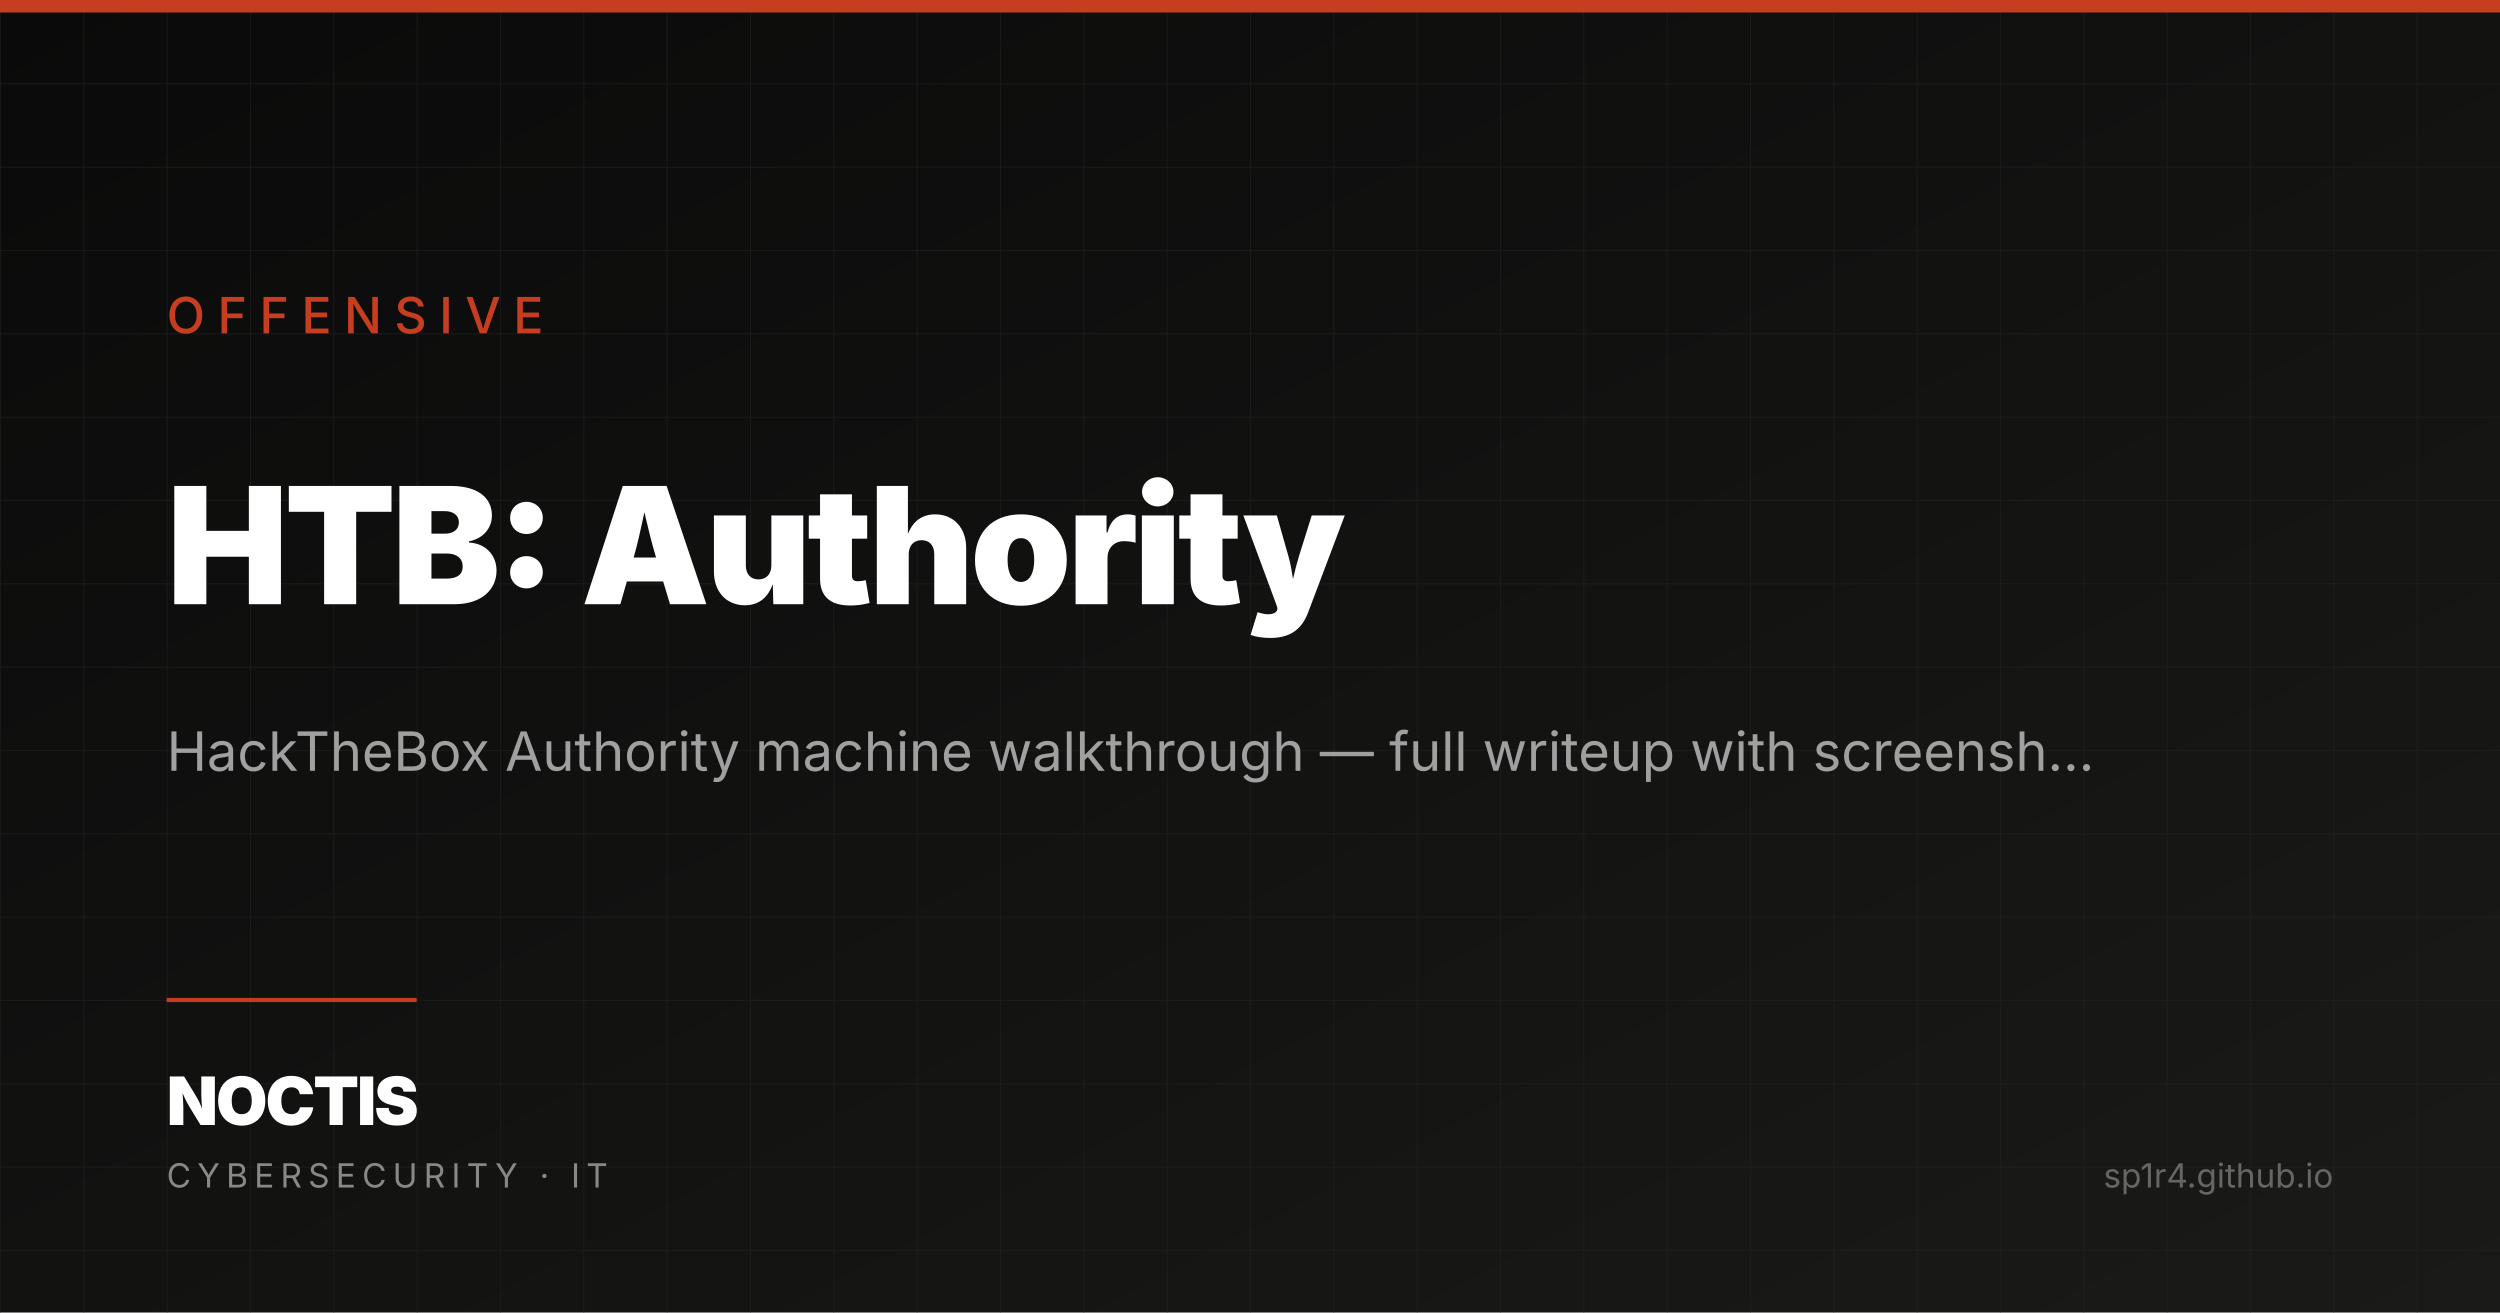
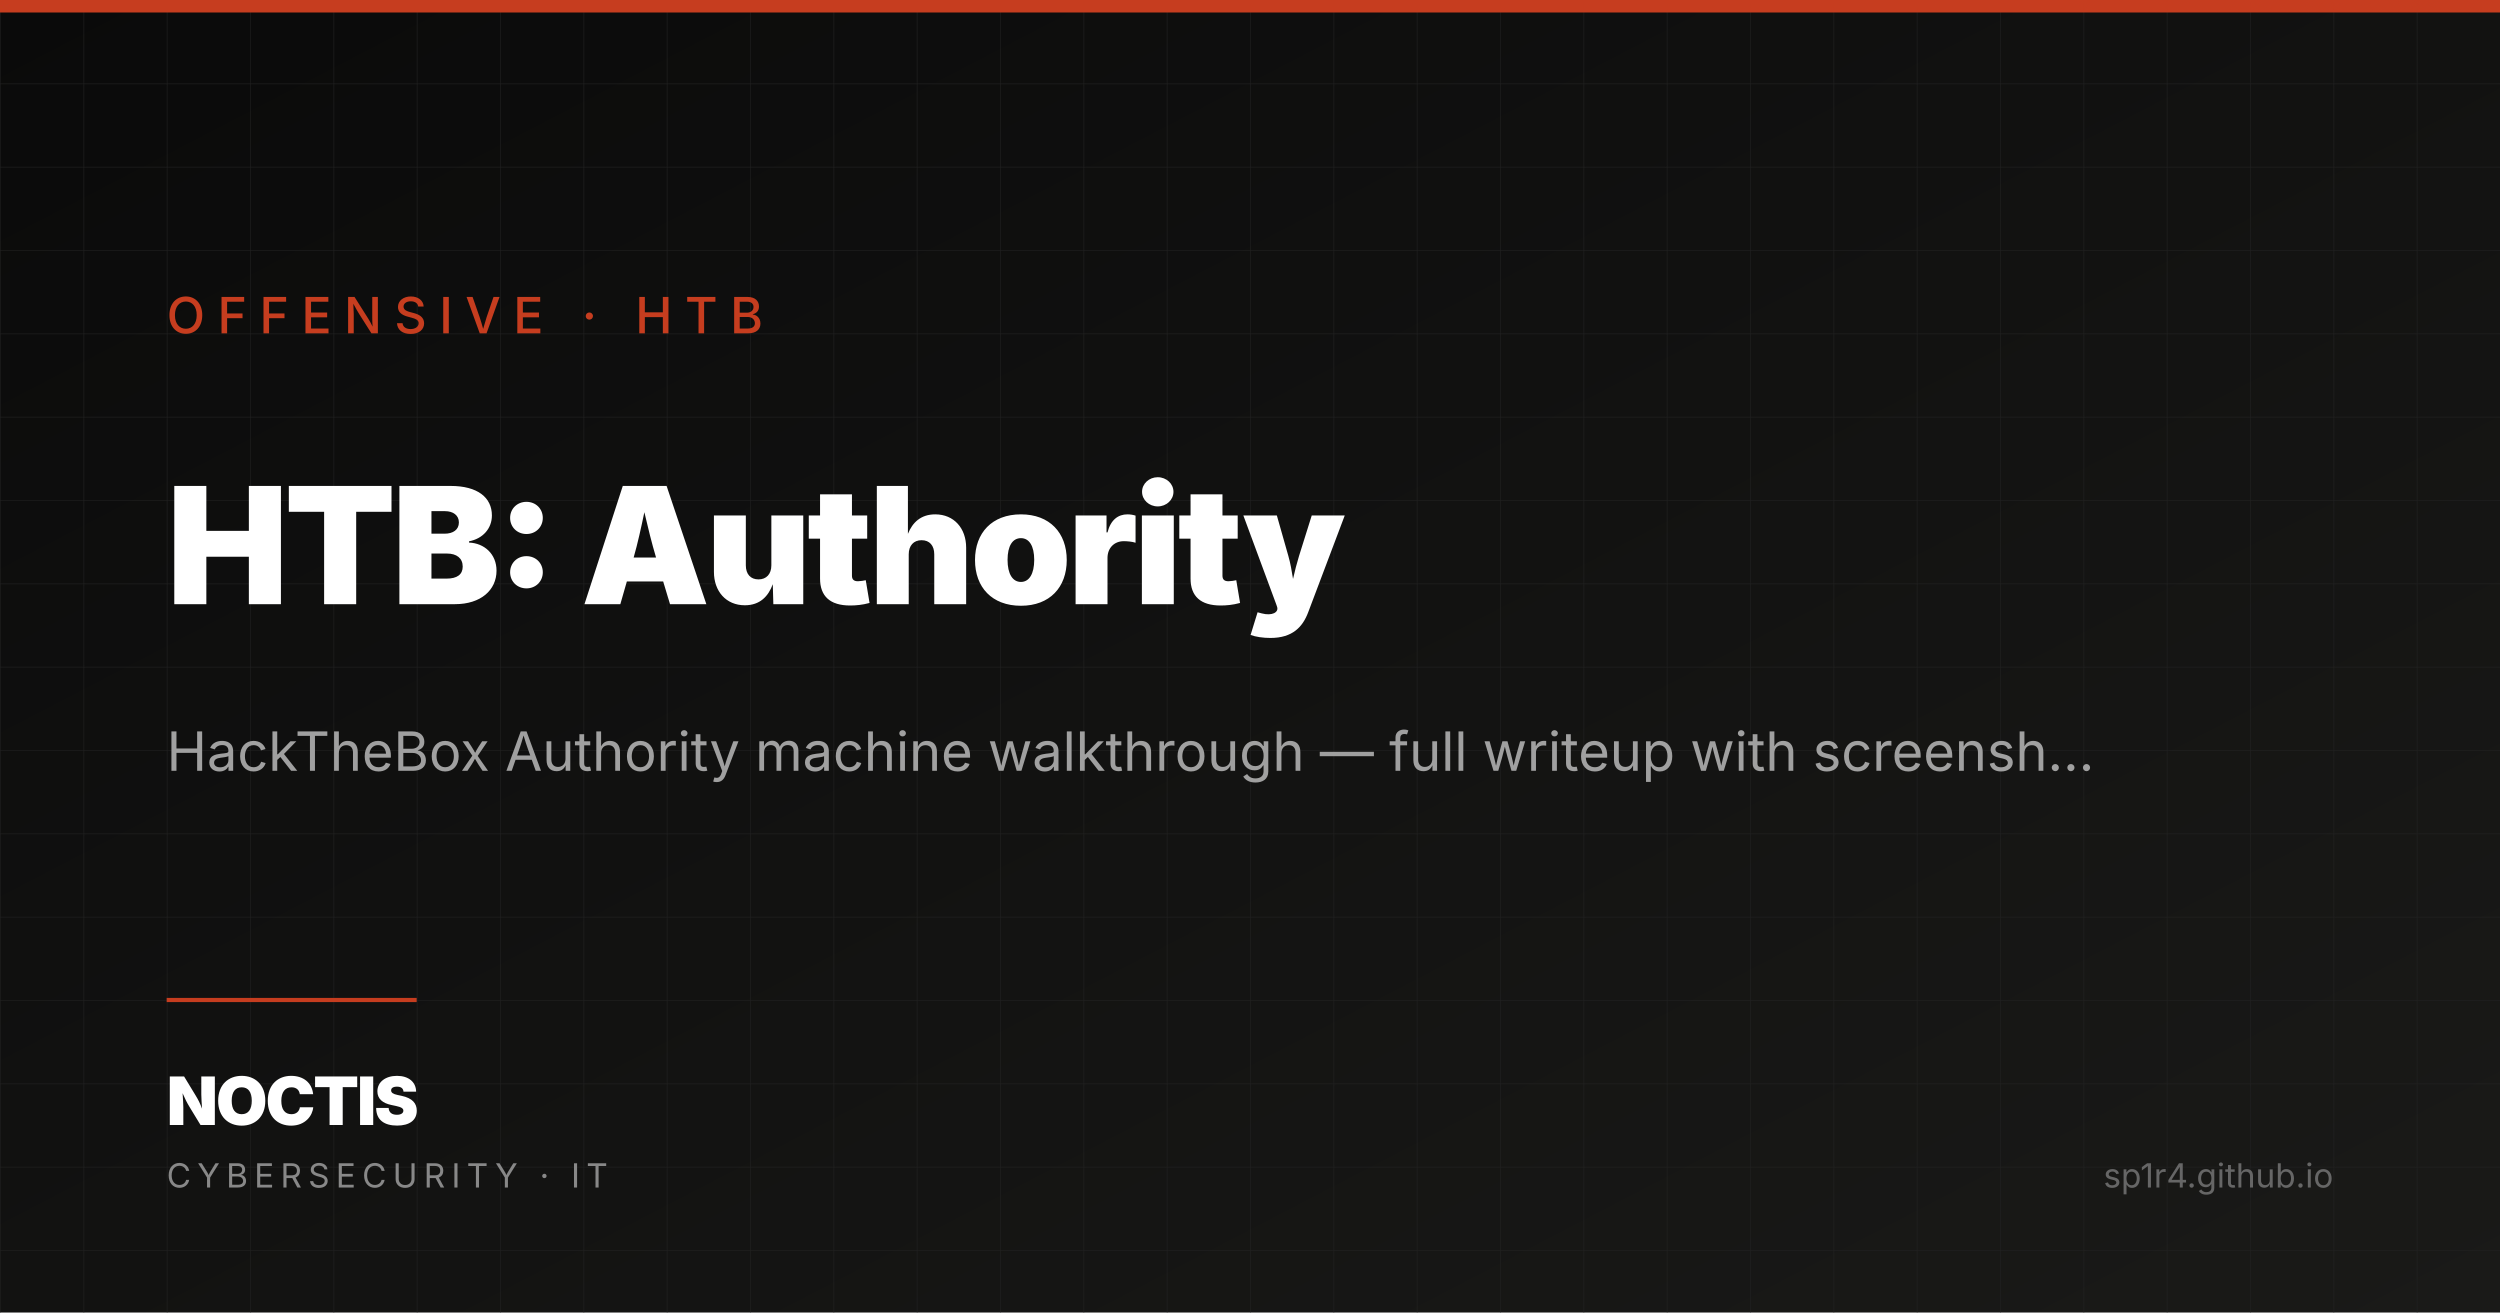
<svg xmlns="http://www.w3.org/2000/svg" viewBox="0 0 1200 630" width="1200" height="630">
  <defs>
    <linearGradient id="bg" x1="0" y1="0" x2="1" y2="1">
      <stop offset="0%" stop-color="#0a0a0a" />
      <stop offset="100%" stop-color="#1a1a18" />
    </linearGradient>
    <pattern id="grid" width="40" height="40" patternUnits="userSpaceOnUse">
      <path d="M 40 0 L 0 0 0 40" fill="none" stroke="#222" stroke-width="0.5" />
    </pattern>
  </defs>
  <rect width="1200" height="630" fill="url(#bg)" />
  <rect width="1200" height="630" fill="url(#grid)" />
  <rect x="0" y="0" width="1200" height="6" fill="#c63d1f" />
-   <text x="80" y="160" font-family="Inter, Helvetica, Arial, sans-serif" font-size="24" font-weight="500" fill="#c63d1f" letter-spacing="6">OFFENSIVE</text>
+   <text x="80" y="160" font-family="Inter, Helvetica, Arial, sans-serif" font-size="24" font-weight="500" fill="#c63d1f" letter-spacing="6">OFFENSIVE · HTB</text>
  <text x="80" y="290" font-family="Inter, Helvetica, Arial, sans-serif" font-size="78" font-weight="900" fill="#ffffff" letter-spacing="-2">HTB: Authority</text>
  <text x="80" y="370" font-family="Inter, Helvetica, Arial, sans-serif" font-size="26" font-weight="400" fill="#a0a0a0">HackTheBox Authority machine walkthrough — full writeup with screensh…</text>
  <line x1="80" y1="480" x2="200" y2="480" stroke="#c63d1f" stroke-width="2" />
  <text x="80" y="540" font-family="Inter, Helvetica, Arial, sans-serif" font-size="32" font-weight="900" fill="#ffffff" letter-spacing="-1">NOCTIS</text>
  <text x="80" y="570" font-family="Inter, Helvetica, Arial, sans-serif" font-size="16" font-weight="400" fill="#888" letter-spacing="3">CYBERSECURITY · IT</text>
  <text x="1120" y="570" font-family="Inter, Helvetica, Arial, sans-serif" font-size="16" font-weight="400" fill="#666" text-anchor="end">sp1r4.github.io</text>
</svg>
